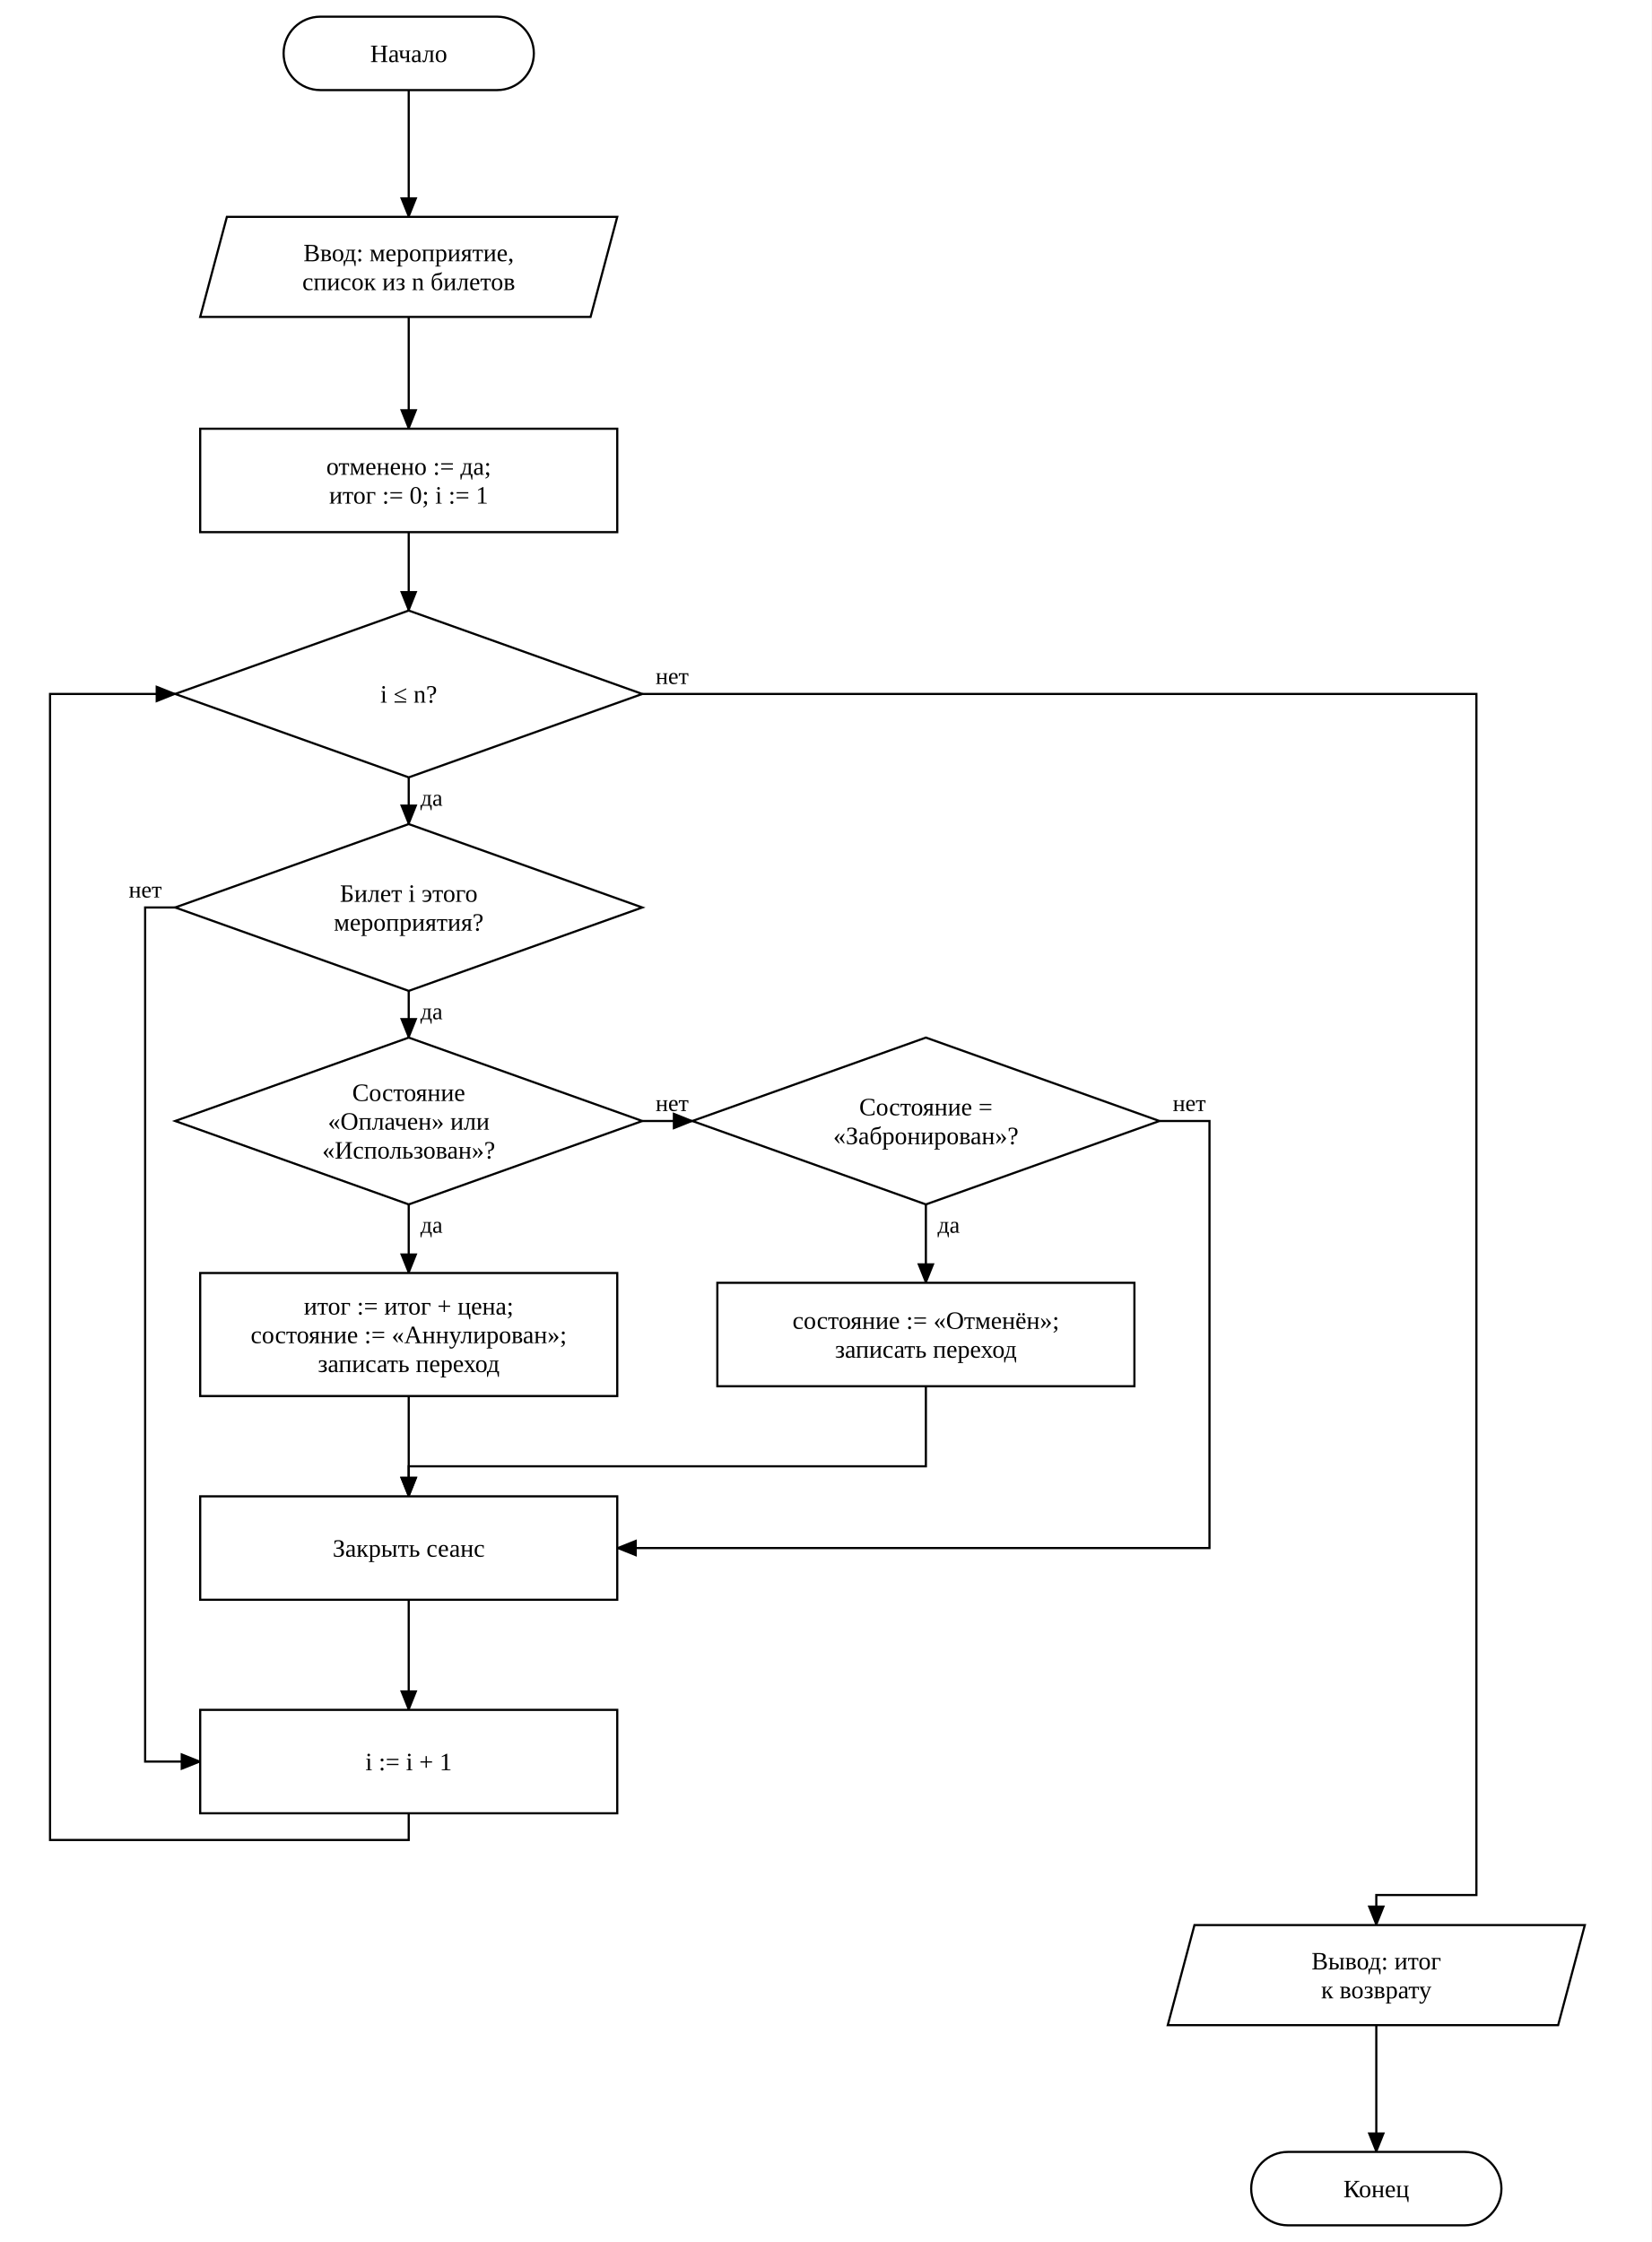
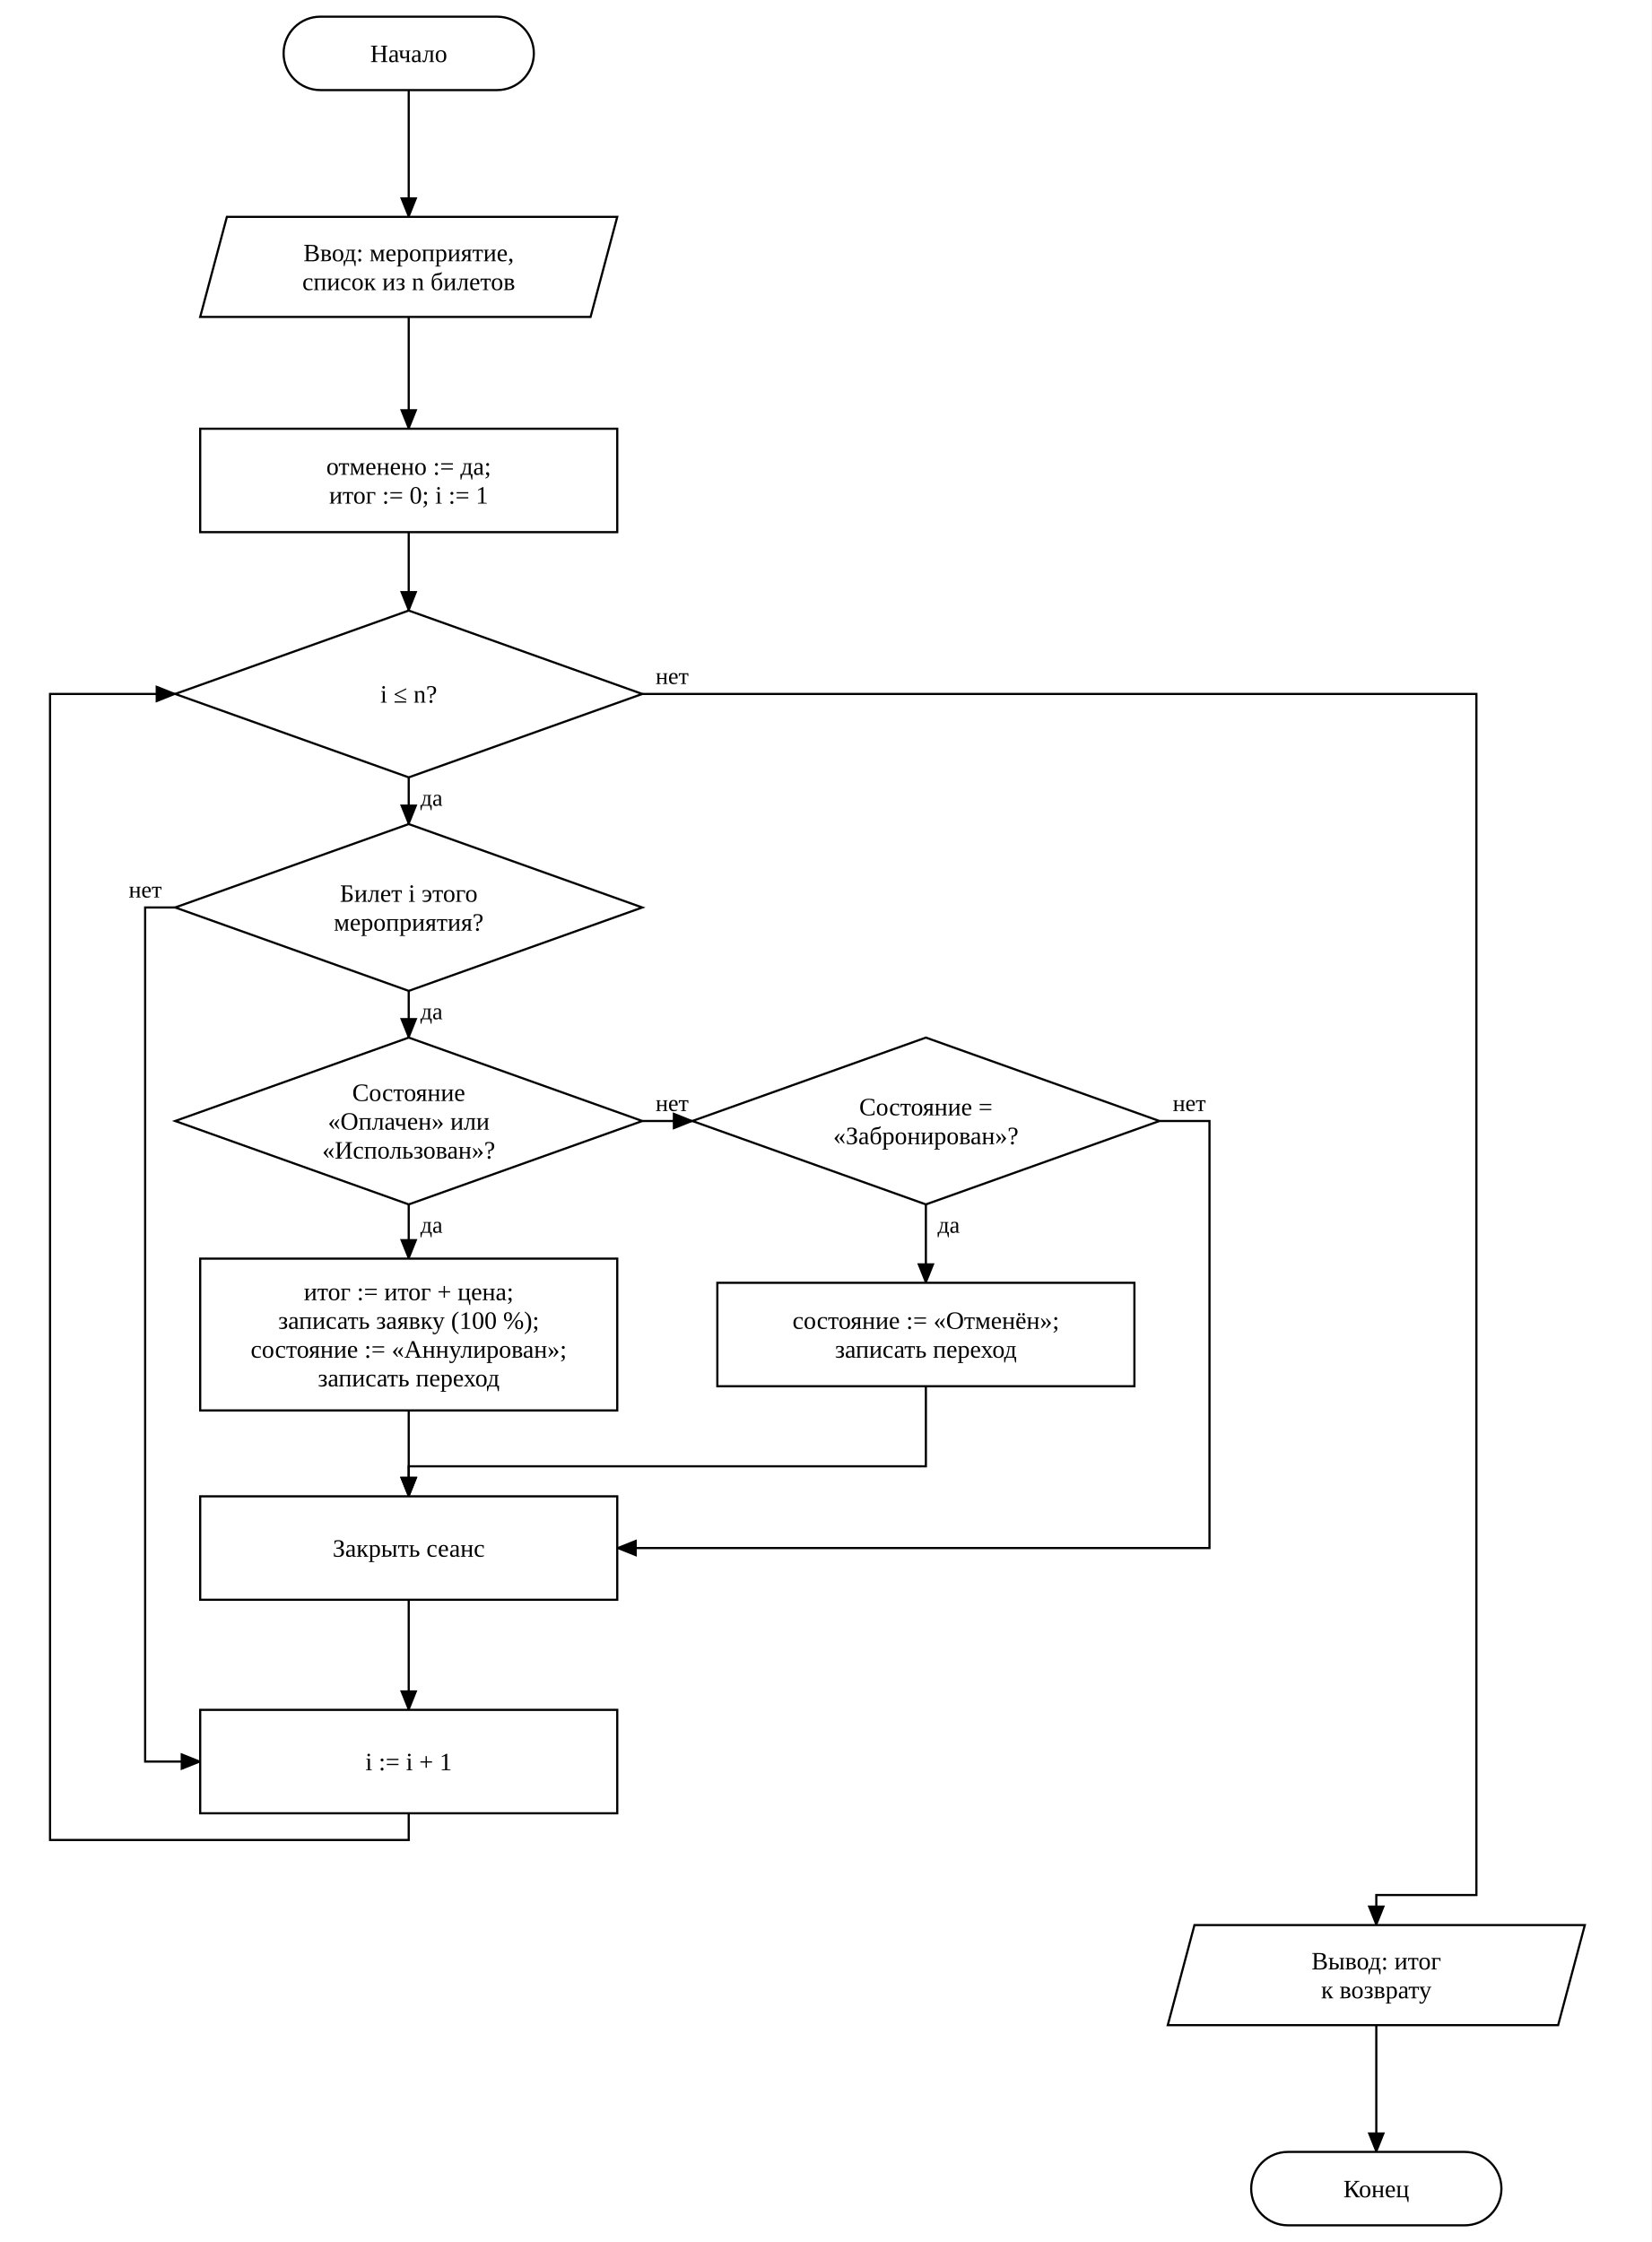
<svg xmlns="http://www.w3.org/2000/svg" width="990" height="1344" viewBox="175 72 990 1344" font-family="Liberation Serif">
  <defs>
    <marker id="a" markerWidth="10" markerHeight="8" refX="9" refY="4" orient="auto">
      <path d="M0,0 L10,4 L0,8 z" fill="black" />
    </marker>
  </defs>
  <rect x="175" y="72.0" width="990.0" height="1344.0" fill="white" />
  <polyline points="420.0,126.0 420.0,202.0" fill="none" stroke="black" stroke-width="1.3" marker-end="url(#a)" />
  <polyline points="420.0,262.0 420.0,329.0" fill="none" stroke="black" stroke-width="1.3" marker-end="url(#a)" />
  <polyline points="420.0,391.0 420.0,438.0" fill="none" stroke="black" stroke-width="1.3" marker-end="url(#a)" />
  <polyline points="420.0,538.0 420.0,566.0" fill="none" stroke="black" stroke-width="1.3" marker-end="url(#a)" />
  <text x="427" y="555.0" font-size="14">да</text>
  <polyline points="560.0,488.0 1060.0,488.0 1060.0,1208.0 1000.0,1208.0 1000.0,1226.0" fill="none" stroke="black" stroke-width="1.3" marker-end="url(#a)" />
  <text x="568.0" y="482.0" font-size="14" text-anchor="start">нет</text>
  <polyline points="420.0,666.0 420.0,694.0" fill="none" stroke="black" stroke-width="1.3" marker-end="url(#a)" />
  <text x="427" y="683.0" font-size="14">да</text>
  <polyline points="280.0,616.0 262.0,616.0 262.0,1128.0 295.0,1128.0" fill="none" stroke="black" stroke-width="1.3" marker-end="url(#a)" />
  <text x="272.0" y="610.0" font-size="14" text-anchor="end">нет</text>
-   <polyline points="420.0,794.0 420.0,835.1" fill="none" stroke="black" stroke-width="1.3" marker-end="url(#a)" />
+   <polyline points="420.0,794.0 420.0,826.5" fill="none" stroke="black" stroke-width="1.3" marker-end="url(#a)" />
  <text x="427" y="811.0" font-size="14">да</text>
  <polyline points="560.0,744.0 590.0,744.0" fill="none" stroke="black" stroke-width="1.3" marker-end="url(#a)" />
  <text x="568.0" y="738.0" font-size="14" text-anchor="start">нет</text>
  <polyline points="730.0,794.0 730.0,841.0" fill="none" stroke="black" stroke-width="1.3" marker-end="url(#a)" />
  <text x="737" y="811.0" font-size="14">да</text>
  <polyline points="870.0,744.0 900.0,744.0 900.0,1000.0 545.0,1000.0" fill="none" stroke="black" stroke-width="1.3" marker-end="url(#a)" />
  <text x="878.0" y="738.0" font-size="14" text-anchor="start">нет</text>
-   <polyline points="420.0,908.9 420.0,969.0" fill="none" stroke="black" stroke-width="1.3" marker-end="url(#a)" />
+   <polyline points="420.0,917.5 420.0,969.0" fill="none" stroke="black" stroke-width="1.3" marker-end="url(#a)" />
  <polyline points="730.0,903.0 730.0,951.0 420.0,951.0 420.0,969.0" fill="none" stroke="black" stroke-width="1.3" marker-end="url(#a)" />
  <polyline points="420.0,1031.0 420.0,1097.0" fill="none" stroke="black" stroke-width="1.3" marker-end="url(#a)" />
  <polyline points="420.0,1159.0 420.0,1175.0 205.0,1175.0 205.0,488.0 280.0,488.0" fill="none" stroke="black" stroke-width="1.3" marker-end="url(#a)" />
  <polyline points="1000.0,1286.0 1000.0,1362.0" fill="none" stroke="black" stroke-width="1.3" marker-end="url(#a)" />
  <rect x="345.0" y="82.0" width="150" height="44" rx="22.0" fill="white" stroke="black" stroke-width="1.3" />
  <text x="420" y="109.2" text-anchor="middle" font-size="15">Начало</text>
  <polygon points="311.0,202.0 545.0,202.0 529.0,262.0 295.0,262.0" fill="white" stroke="black" stroke-width="1.3" />
  <text x="420" y="228.6" text-anchor="middle" font-size="15">Ввод: мероприятие,</text>
  <text x="420" y="245.9" text-anchor="middle" font-size="15">список из n билетов</text>
  <rect x="295.0" y="329.0" width="250" height="62" fill="white" stroke="black" stroke-width="1.3" />
  <text x="420" y="356.6" text-anchor="middle" font-size="15">отменено := да;</text>
  <text x="420" y="373.9" text-anchor="middle" font-size="15">итог := 0; i := 1</text>
  <polygon points="420,438.0 560.0,488.0 420,538.0 280.0,488.0" fill="white" stroke="black" stroke-width="1.3" />
  <text x="420" y="493.2" text-anchor="middle" font-size="15">i ≤ n?</text>
  <polygon points="420,566.0 560.0,616.0 420,666.0 280.0,616.0" fill="white" stroke="black" stroke-width="1.3" />
  <text x="420" y="612.6" text-anchor="middle" font-size="15">Билет i этого</text>
  <text x="420" y="629.9" text-anchor="middle" font-size="15">мероприятия?</text>
  <polygon points="420,694.0 560.0,744.0 420,794.0 280.0,744.0" fill="white" stroke="black" stroke-width="1.3" />
  <text x="420" y="732.0" text-anchor="middle" font-size="15">Состояние</text>
  <text x="420" y="749.2" text-anchor="middle" font-size="15">«Оплачен» или</text>
  <text x="420" y="766.5" text-anchor="middle" font-size="15">«Использован»?</text>
-   <rect x="295.0" y="835.125" width="250" height="73.75" fill="white" stroke="black" stroke-width="1.3" />
-   <text x="420" y="860.0" text-anchor="middle" font-size="15">итог := итог + цена;</text>
-   <text x="420" y="877.2" text-anchor="middle" font-size="15">состояние := «Аннулирован»;</text>
-   <text x="420" y="894.5" text-anchor="middle" font-size="15">записать переход</text>
+   <rect x="295.0" y="826.5" width="250" height="91.0" fill="white" stroke="black" stroke-width="1.3" />
+   <text x="420" y="851.4" text-anchor="middle" font-size="15">итог := итог + цена;</text>
+   <text x="420" y="868.6" text-anchor="middle" font-size="15">записать заявку (100 %);</text>
+   <text x="420" y="885.9" text-anchor="middle" font-size="15">состояние := «Аннулирован»;</text>
+   <text x="420" y="903.1" text-anchor="middle" font-size="15">записать переход</text>
  <polygon points="730,694.0 870.0,744.0 730,794.0 590.0,744.0" fill="white" stroke="black" stroke-width="1.3" />
  <text x="730" y="740.6" text-anchor="middle" font-size="15">Состояние =</text>
  <text x="730" y="757.9" text-anchor="middle" font-size="15">«Забронирован»?</text>
  <rect x="605.0" y="841.0" width="250" height="62" fill="white" stroke="black" stroke-width="1.3" />
  <text x="730" y="868.6" text-anchor="middle" font-size="15">состояние := «Отменён»;</text>
  <text x="730" y="885.9" text-anchor="middle" font-size="15">записать переход</text>
  <rect x="295.0" y="969.0" width="250" height="62" fill="white" stroke="black" stroke-width="1.3" />
  <text x="420" y="1005.2" text-anchor="middle" font-size="15">Закрыть сеанс</text>
  <rect x="295.0" y="1097.0" width="250" height="62" fill="white" stroke="black" stroke-width="1.3" />
  <text x="420" y="1133.2" text-anchor="middle" font-size="15">i := i + 1</text>
  <polygon points="891.0,1226.0 1125.0,1226.0 1109.0,1286.0 875.0,1286.0" fill="white" stroke="black" stroke-width="1.3" />
  <text x="1000" y="1252.6" text-anchor="middle" font-size="15">Вывод: итог</text>
  <text x="1000" y="1269.9" text-anchor="middle" font-size="15">к возврату</text>
  <rect x="925.0" y="1362.0" width="150" height="44" rx="22.0" fill="white" stroke="black" stroke-width="1.3" />
  <text x="1000" y="1389.2" text-anchor="middle" font-size="15">Конец</text>
</svg>
